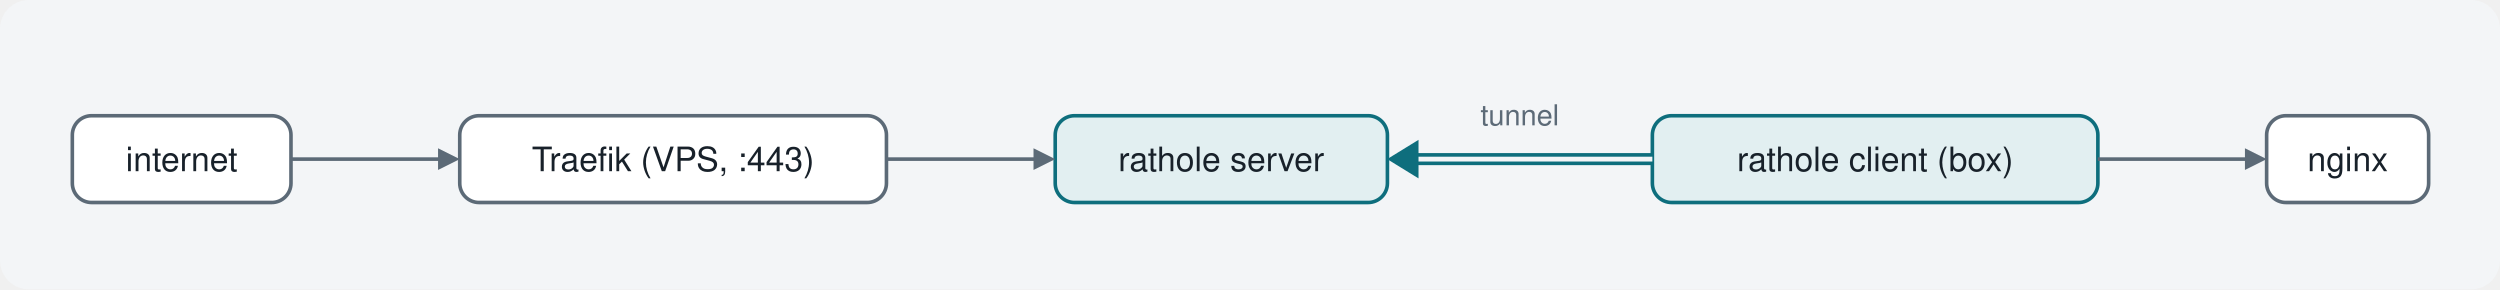
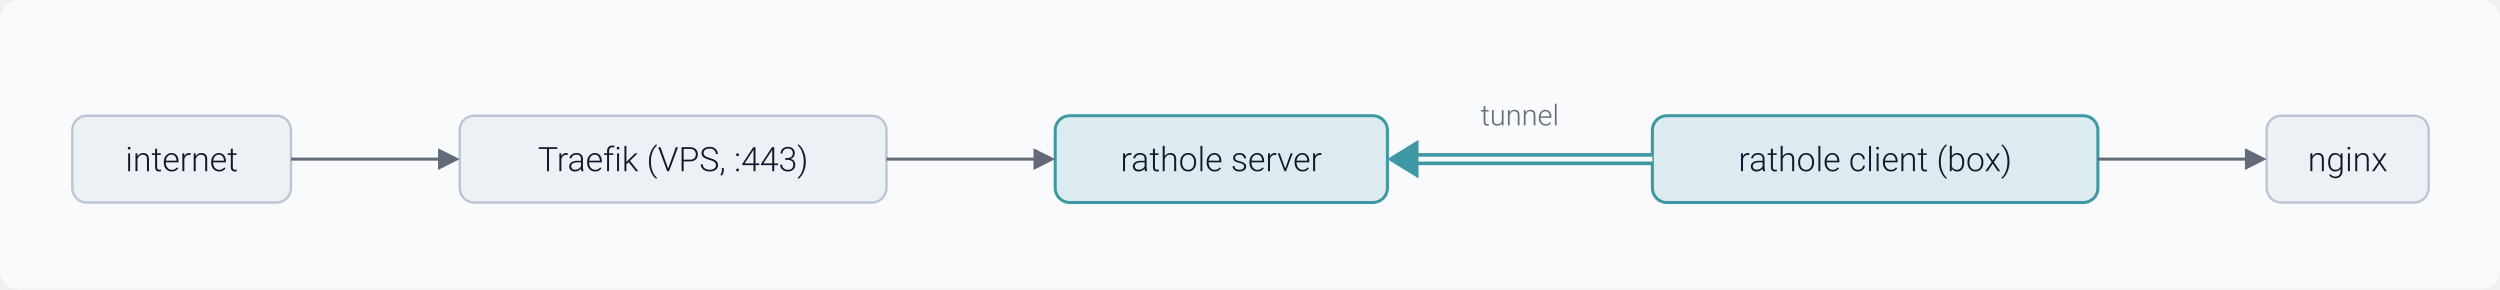
<svg xmlns="http://www.w3.org/2000/svg" viewBox="0 0 1037 120" width="1037" height="120" role="img" aria-label="Master proxy: from the internet to the box">
  <style>
- .bg{fill:#f3f5f7}.node{fill:#fff;stroke:#5c6a77;stroke-width:1.5}
- .key{fill:#e2eff1;stroke:#0e6e7d;stroke-width:1.5}
- .zone{fill:none;stroke:#8c98a4;stroke-width:1.2;stroke-dasharray:6 5}
- text{font-family:ui-sans-serif,system-ui,-apple-system,'Segoe UI',Helvetica,Arial,sans-serif;fill:#18212a;font-size:14px}
- .zl{fill:#5c6a77;font-size:13px;letter-spacing:.04em}.lbl{fill:#5c6a77;font-size:12px;paint-order:stroke;stroke:#f3f5f7;stroke-width:6px;stroke-linejoin:round}
- .mono{font-family:ui-monospace,SFMono-Regular,Menlo,Consolas,monospace;font-size:12px}
- .ln{stroke:#5c6a77;stroke-width:1.5;fill:none}.tun{stroke:#0e6e7d;stroke-width:5;fill:none}
- .tun2{stroke:#f3f5f7;stroke-width:2;fill:none}.ah{fill:#5c6a77}.aht{fill:#0e6e7d}
- @media (prefers-color-scheme:dark){.bg{fill:#0a0e12}.node{fill:#141b22;stroke:#94a2b0}
- .key{fill:#0d2a2f;stroke:#48b3c0}.zone{stroke:#6b7986}text{fill:#e2e8ee}.zl,.lbl{fill:#94a2b0}.lbl{stroke:#0a0e12}
- .ln{stroke:#94a2b0}.ah{fill:#94a2b0}.tun{stroke:#48b3c0}.tun2{stroke:#0a0e12}.aht{fill:#48b3c0}}
+ /* The handbook's Docusaurus theme: the LosOS desktop theme
+    (handbook/src/css/derisk-theme.css, derisk-light and derisk-dark). */
+ .bg{fill:#f8fafc}.node{fill:#edf1f6;stroke:#bbc6d4;stroke-width:1}
+ .key{fill:#dcebef;stroke:#3d98a3;stroke-width:1.25}
+ .zone{fill:none;stroke:#bbc6d4;stroke-width:1;stroke-dasharray:6 5}
+ text{font-family:Ubuntu,ui-sans-serif,system-ui,-apple-system,'Segoe UI',Roboto,'Helvetica Neue',Arial,sans-serif;font-weight:300;fill:#0f172a;font-size:14px}
+ .zl{fill:#636b79;font-size:12px;font-weight:400}
+ .lbl{fill:#636b79;font-size:12px;paint-order:stroke;stroke:#f8fafc;stroke-width:6px;stroke-linejoin:round}
+ .mono{font-family:Hack,ui-monospace,SFMono-Regular,'SF Mono',Menlo,Consolas,'Liberation Mono',monospace;font-weight:400;font-size:12px}
+ .ln{stroke:#636b79;stroke-width:1.25;fill:none}.ah{fill:#636b79}
+ .tun{stroke:#3d98a3;stroke-width:5;fill:none}.tun2{stroke:#f8fafc;stroke-width:2;fill:none}.aht{fill:#3d98a3}
+ @media (prefers-color-scheme:dark){.bg{fill:#0a0e12}.node{fill:#141b22;stroke:#2c3a47}
+ .key{fill:#13272c;stroke:#48b3c0}.zone{stroke:#2c3a47}text{fill:#e2e8f0}.zl,.lbl{fill:#949ba4}.lbl{stroke:#0a0e12}
+ .ln{stroke:#949ba4}.ah{fill:#949ba4}.tun{stroke:#48b3c0}.tun2{stroke:#0a0e12}.aht{fill:#48b3c0}}
</style>
-   <rect class="bg" width="1037" height="120" rx="12" />
-   <rect class="node" x="30.0" y="48.0" width="90.7" height="36" rx="8" />
+   <rect class="bg" width="1037" height="120" rx="8" />
+   <rect class="node" x="30.0" y="48.0" width="90.7" height="36" rx="6" />
  <text x="75.36" y="71" text-anchor="middle">internet</text>
-   <rect class="node" x="190.7" y="48.0" width="177.0" height="36" rx="8" />
+   <rect class="node" x="190.7" y="48.0" width="177.0" height="36" rx="6" />
  <text x="279.2" y="71" text-anchor="middle">Traefik (VPS, :443)</text>
-   <rect class="key" x="437.7" y="48.0" width="137.8" height="36" rx="8" />
+   <rect class="key" x="437.7" y="48.0" width="137.8" height="36" rx="6" />
  <text x="506.56" y="71" text-anchor="middle">rathole server</text>
-   <rect class="key" x="685.4" y="48.0" width="184.8" height="36" rx="8" />
+   <rect class="key" x="685.4" y="48.0" width="184.8" height="36" rx="6" />
  <text x="777.84" y="71" text-anchor="middle">rathole client (box)</text>
-   <rect class="node" x="940.2" y="48.0" width="67.2" height="36" rx="8" />
+   <rect class="node" x="940.2" y="48.0" width="67.2" height="36" rx="6" />
  <text x="973.84" y="71" text-anchor="middle">nginx</text>
  <path class="ln" d="M120.7,66.0 L183.5,66.0" />
  <polygon class="ah" points="190.7,66.0 181.7,61.5 181.7,70.5" />
  <path class="ln" d="M367.7,66.0 L430.5,66.0" />
  <polygon class="ah" points="437.7,66.0 428.7,61.5 428.7,70.5" />
  <path class="ln" d="M870.2,66.0 L933.0,66.0" />
  <polygon class="ah" points="940.2,66.0 931.2,61.5 931.2,70.5" />
  <path class="tun" d="M585.4,66 L685.4,66" />
  <path class="tun2" d="M585.4,66 L685.4,66" />
  <polygon class="aht" points="575.4,66 588.4,58 588.4,74" />
  <text class="lbl" x="630.4" y="52" text-anchor="middle">tunnel</text>
</svg>
